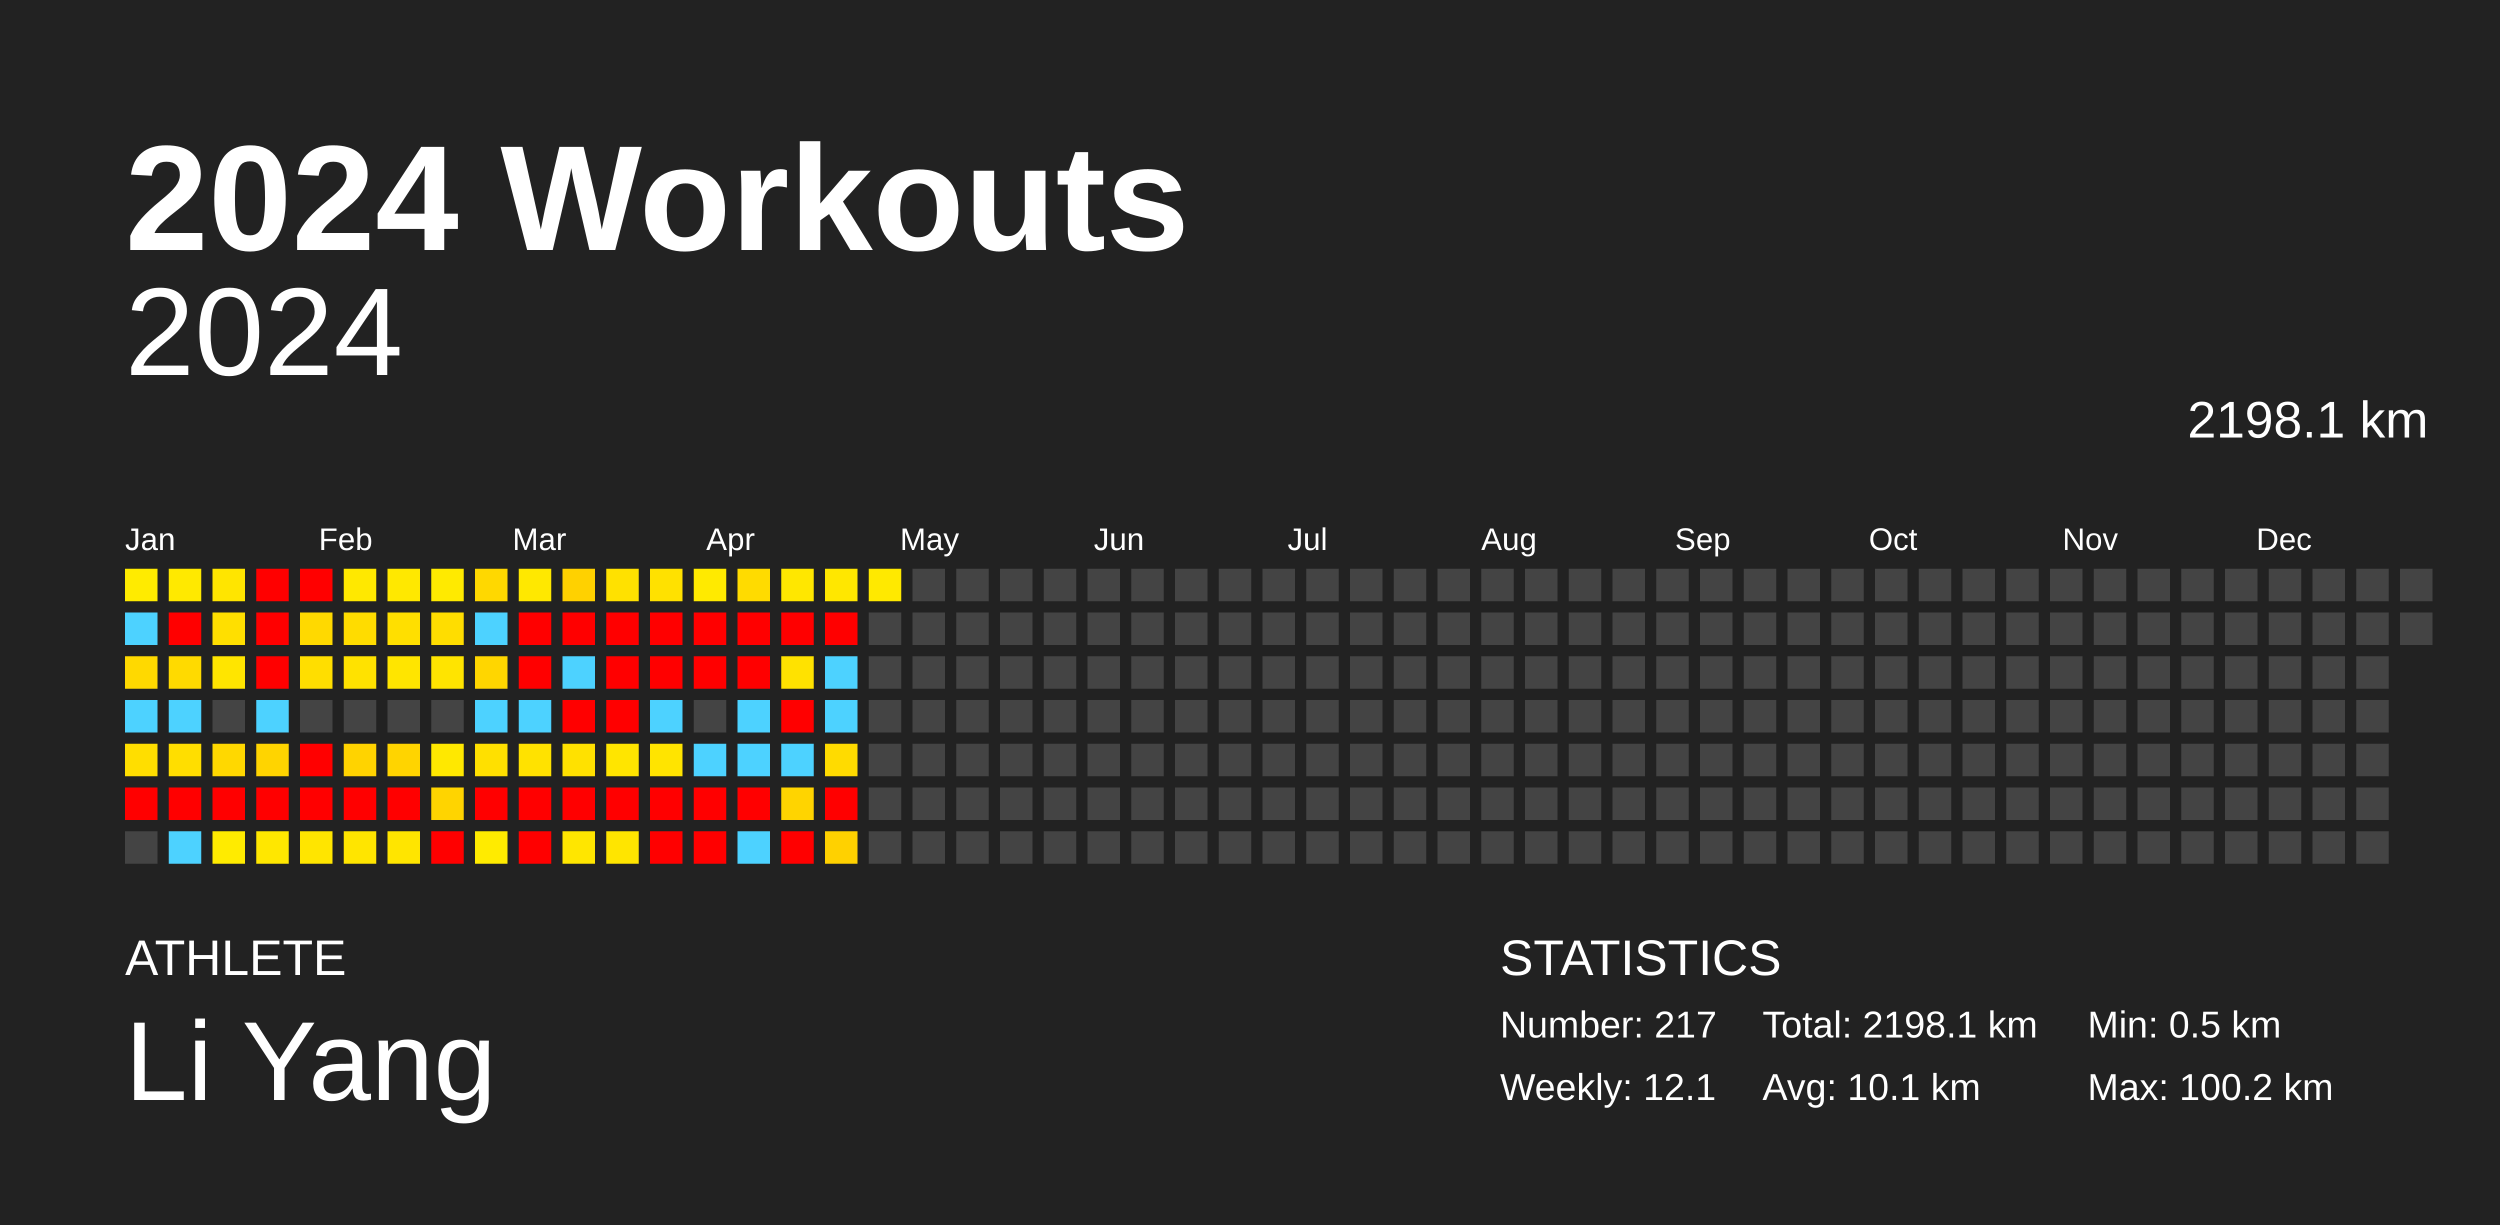
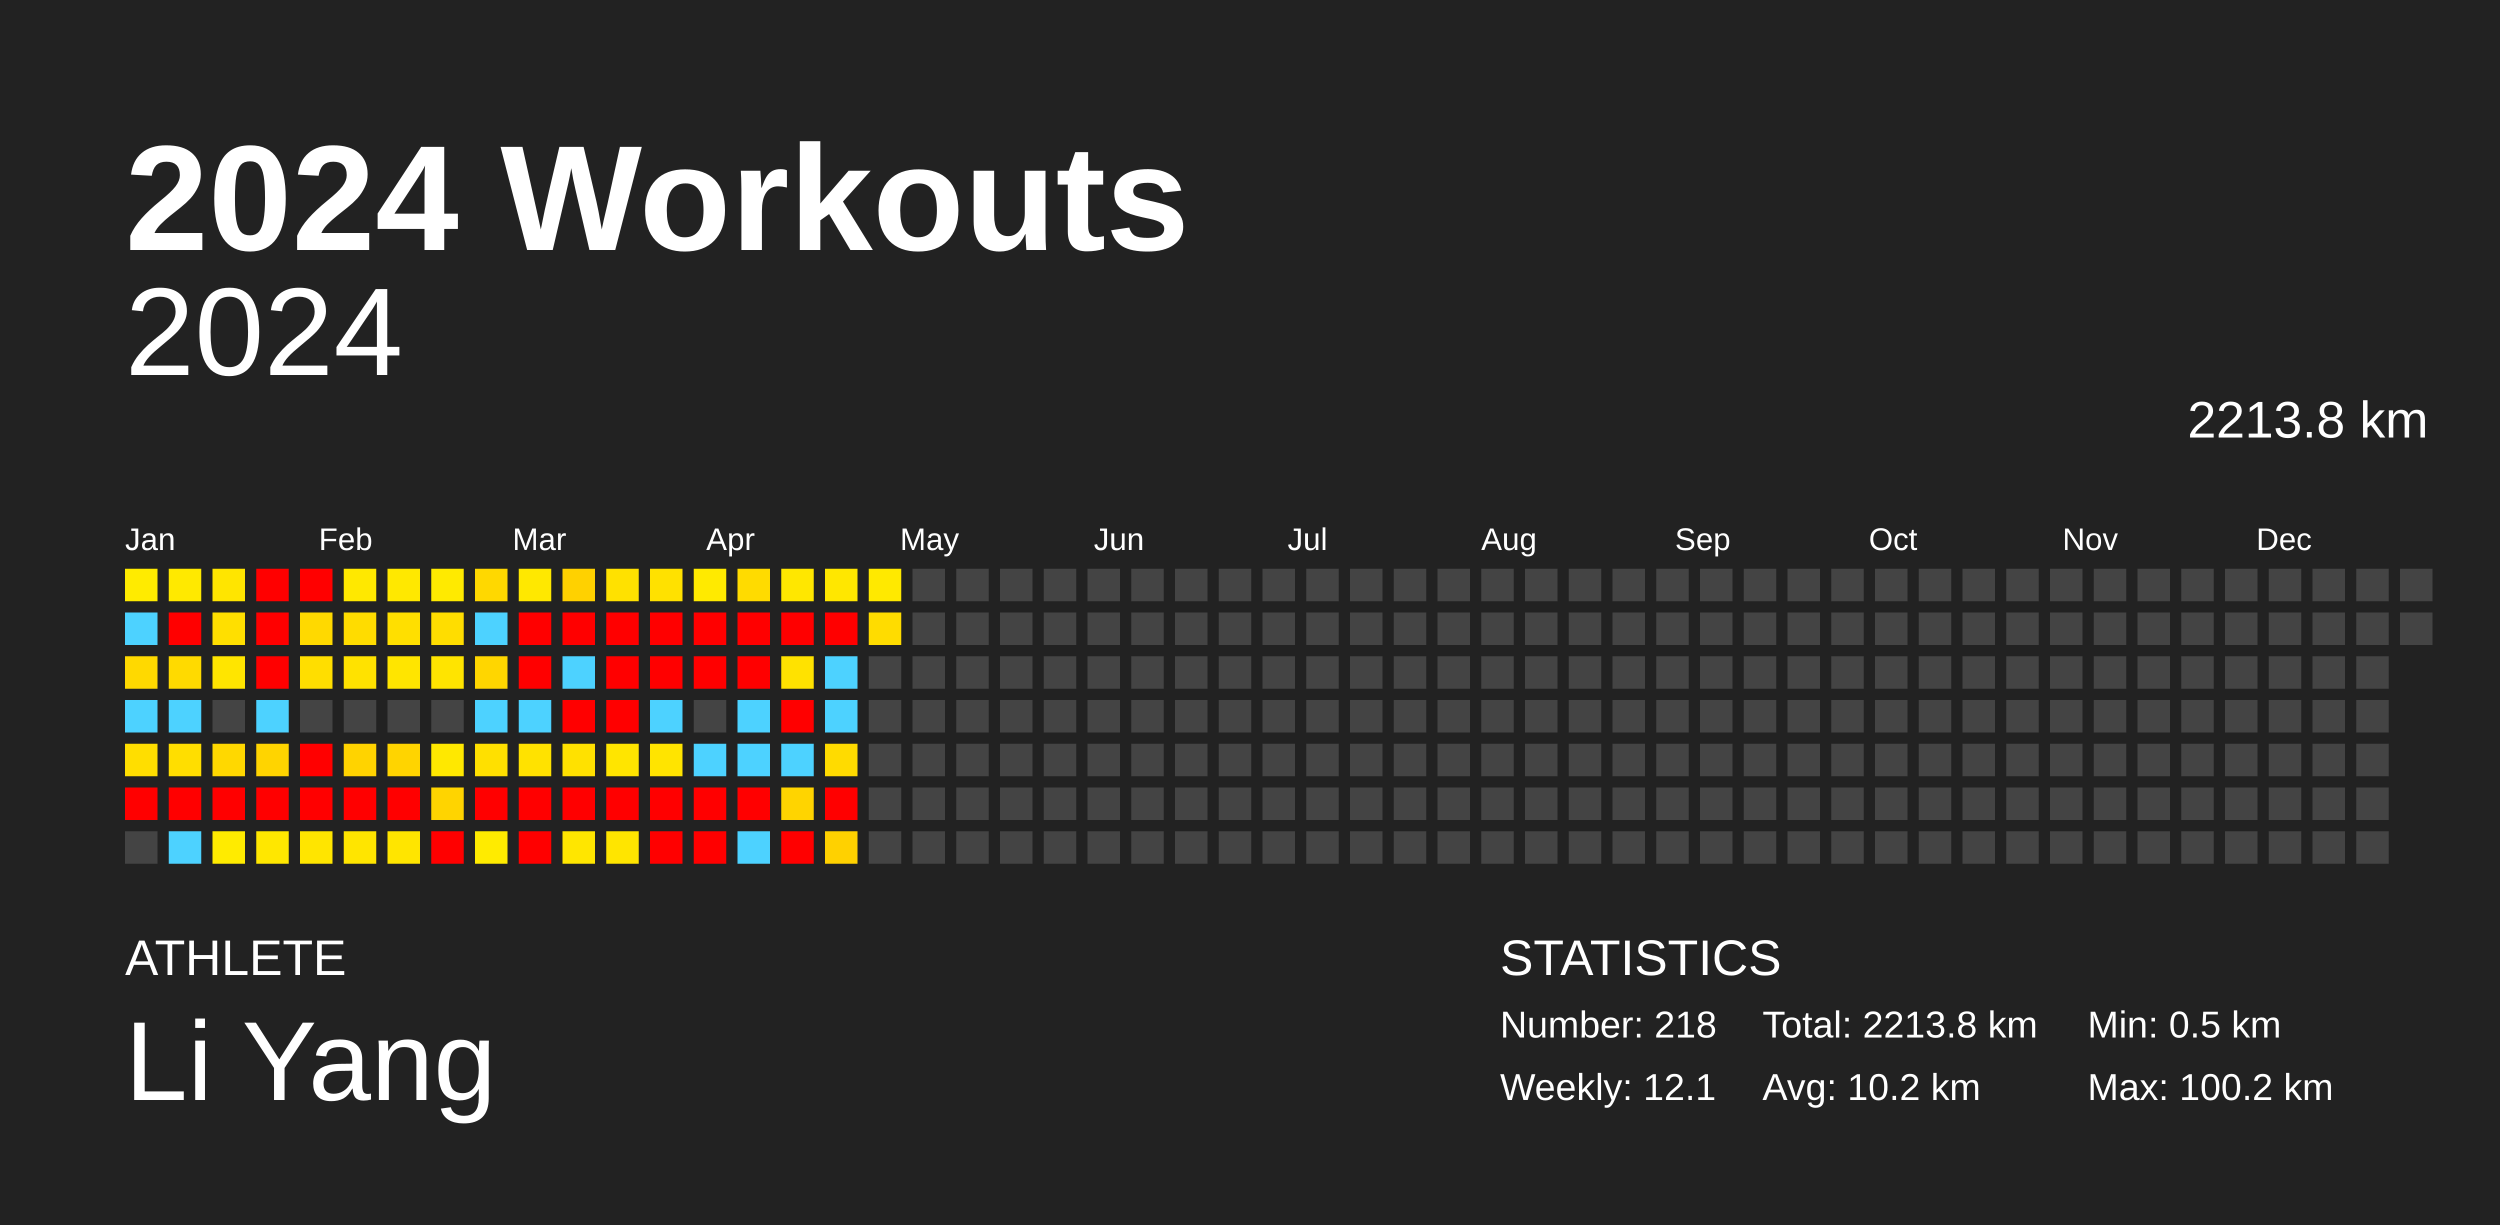
<svg xmlns="http://www.w3.org/2000/svg" baseProfile="full" height="98mm" version="1.1" viewBox="0,0,200,98" width="200mm">
  <defs />
  <rect fill="#222222" height="98" width="200" x="0" y="0" />
  <text fill="#FFFFFF" style="font-size:12px; font-family:Arial; font-weight:bold;" x="10" y="20">2024 Workouts</text>
  <text fill="#FFFFFF" style="font-size:4px; font-family:Arial" x="10" y="78">ATHLETE</text>
  <text fill="#FFFFFF" style="font-size:9px; font-family:Arial" x="10" y="88">Li Yang</text>
  <text fill="#FFFFFF" style="font-size:4px; font-family:Arial" x="120" y="78">STATISTICS</text>
-   <text fill="#FFFFFF" style="font-size:3px; font-family:Arial" x="120" y="83">Number: 217</text>
+   <text fill="#FFFFFF" style="font-size:3px; font-family:Arial" x="120" y="83">Number: 218</text>
  <text fill="#FFFFFF" style="font-size:3px; font-family:Arial" x="120" y="88">Weekly: 12.1</text>
-   <text fill="#FFFFFF" style="font-size:3px; font-family:Arial" x="141" y="83">Total: 2198.1 km</text>
-   <text fill="#FFFFFF" style="font-size:3px; font-family:Arial" x="141" y="88">Avg: 10.1 km</text>
+   <text fill="#FFFFFF" style="font-size:3px; font-family:Arial" x="141" y="83">Total: 2213.8 km</text>
+   <text fill="#FFFFFF" style="font-size:3px; font-family:Arial" x="141" y="88">Avg: 10.2 km</text>
  <text fill="#FFFFFF" style="font-size:3px; font-family:Arial" x="167" y="83">Min: 0.5 km</text>
  <text fill="#FFFFFF" style="font-size:3px; font-family:Arial" x="167" y="88">Max: 100.2 km</text>
  <text alignment-baseline="hanging" fill="#FFFFFF" style="font-size:10.0px; font-family:Arial;" x="10" y="30">2024</text>
-   <text alignment-baseline="hanging" fill="#FFFFFF" style="font-size:4.125px; font-family:Arial;" x="175" y="35">2198.1 km</text>
+   <text alignment-baseline="hanging" fill="#FFFFFF" style="font-size:4.125px; font-family:Arial;" x="175" y="35">2213.8 km</text>
  <text fill="#FFFFFF" style="font-size:2.5px; font-family:Arial" x="10.0" y="44">Jan</text>
  <text fill="#FFFFFF" style="font-size:2.5px; font-family:Arial" x="25.5" y="44">Feb</text>
  <text fill="#FFFFFF" style="font-size:2.5px; font-family:Arial" x="41.0" y="44">Mar</text>
  <text fill="#FFFFFF" style="font-size:2.5px; font-family:Arial" x="56.5" y="44">Apr</text>
  <text fill="#FFFFFF" style="font-size:2.5px; font-family:Arial" x="72.0" y="44">May</text>
  <text fill="#FFFFFF" style="font-size:2.5px; font-family:Arial" x="87.5" y="44">Jun</text>
  <text fill="#FFFFFF" style="font-size:2.5px; font-family:Arial" x="103.0" y="44">Jul</text>
  <text fill="#FFFFFF" style="font-size:2.5px; font-family:Arial" x="118.5" y="44">Aug</text>
  <text fill="#FFFFFF" style="font-size:2.5px; font-family:Arial" x="134.0" y="44">Sep</text>
  <text fill="#FFFFFF" style="font-size:2.5px; font-family:Arial" x="149.5" y="44">Oct</text>
  <text fill="#FFFFFF" style="font-size:2.5px; font-family:Arial" x="165.0" y="44">Nov</text>
  <text fill="#FFFFFF" style="font-size:2.5px; font-family:Arial" x="180.5" y="44">Dec</text>
  <rect fill="#ffeb00" height="2.6" width="2.6" x="10.0" y="45.5" />
  <rect fill="#4dd2ff" height="2.6" width="2.6" x="10.0" y="49.0" />
  <rect fill="#ffd900" height="2.6" width="2.6" x="10.0" y="52.5" />
  <rect fill="#4dd2ff" height="2.6" width="2.6" x="10.0" y="56.0" />
  <rect fill="#ffde00" height="2.6" width="2.6" x="10.0" y="59.5" />
  <rect fill="red" height="2.6" width="2.6" x="10.0" y="63.0" />
  <rect fill="#444444" height="2.6" width="2.6" x="10.0" y="66.5" />
  <rect fill="#ffe900" height="2.6" width="2.6" x="13.5" y="45.5" />
  <rect fill="red" height="2.6" width="2.6" x="13.5" y="49.0" />
  <rect fill="#ffda00" height="2.6" width="2.6" x="13.5" y="52.5" />
  <rect fill="#4dd2ff" height="2.6" width="2.6" x="13.5" y="56.0" />
  <rect fill="#ffde00" height="2.6" width="2.6" x="13.5" y="59.5" />
  <rect fill="red" height="2.6" width="2.6" x="13.5" y="63.0" />
  <rect fill="#4dd2ff" height="2.6" width="2.6" x="13.5" y="66.5" />
  <rect fill="#ffe500" height="2.6" width="2.6" x="17.0" y="45.5" />
  <rect fill="#ffdf00" height="2.6" width="2.6" x="17.0" y="49.0" />
  <rect fill="#ffe500" height="2.6" width="2.6" x="17.0" y="52.5" />
  <rect fill="#444444" height="2.6" width="2.6" x="17.0" y="56.0" />
  <rect fill="#ffd800" height="2.6" width="2.6" x="17.0" y="59.5" />
  <rect fill="red" height="2.6" width="2.6" x="17.0" y="63.0" />
  <rect fill="#ffeb00" height="2.6" width="2.6" x="17.0" y="66.5" />
  <rect fill="red" height="2.6" width="2.6" x="20.5" y="45.5" />
  <rect fill="red" height="2.6" width="2.6" x="20.5" y="49.0" />
  <rect fill="red" height="2.6" width="2.6" x="20.5" y="52.5" />
  <rect fill="#4dd2ff" height="2.6" width="2.6" x="20.5" y="56.0" />
  <rect fill="#ffd400" height="2.6" width="2.6" x="20.5" y="59.5" />
  <rect fill="red" height="2.6" width="2.6" x="20.5" y="63.0" />
  <rect fill="#ffe700" height="2.6" width="2.6" x="20.5" y="66.5" />
  <rect fill="red" height="2.6" width="2.6" x="24.0" y="45.5" />
  <rect fill="#ffd900" height="2.6" width="2.6" x="24.0" y="49.0" />
  <rect fill="#ffde00" height="2.6" width="2.6" x="24.0" y="52.5" />
  <rect fill="#444444" height="2.6" width="2.6" x="24.0" y="56.0" />
  <rect fill="red" height="2.6" width="2.6" x="24.0" y="59.5" />
  <rect fill="red" height="2.6" width="2.6" x="24.0" y="63.0" />
  <rect fill="#ffe500" height="2.6" width="2.6" x="24.0" y="66.5" />
  <rect fill="#ffe800" height="2.6" width="2.6" x="27.5" y="45.5" />
  <rect fill="#ffdc00" height="2.6" width="2.6" x="27.5" y="49.0" />
  <rect fill="#ffe200" height="2.6" width="2.6" x="27.5" y="52.5" />
  <rect fill="#444444" height="2.6" width="2.6" x="27.5" y="56.0" />
  <rect fill="#ffd300" height="2.6" width="2.6" x="27.5" y="59.5" />
  <rect fill="red" height="2.6" width="2.6" x="27.5" y="63.0" />
  <rect fill="#ffe500" height="2.6" width="2.6" x="27.5" y="66.5" />
  <rect fill="#ffe800" height="2.6" width="2.6" x="31.0" y="45.5" />
  <rect fill="#ffdf00" height="2.6" width="2.6" x="31.0" y="49.0" />
  <rect fill="#ffe500" height="2.6" width="2.6" x="31.0" y="52.5" />
  <rect fill="#444444" height="2.6" width="2.6" x="31.0" y="56.0" />
  <rect fill="#ffd400" height="2.6" width="2.6" x="31.0" y="59.5" />
  <rect fill="red" height="2.6" width="2.6" x="31.0" y="63.0" />
  <rect fill="#ffe500" height="2.6" width="2.6" x="31.0" y="66.5" />
  <rect fill="#ffea00" height="2.6" width="2.6" x="34.5" y="45.5" />
  <rect fill="#ffdd00" height="2.6" width="2.6" x="34.5" y="49.0" />
  <rect fill="#ffe400" height="2.6" width="2.6" x="34.5" y="52.5" />
  <rect fill="#444444" height="2.6" width="2.6" x="34.5" y="56.0" />
  <rect fill="#ffe800" height="2.6" width="2.6" x="34.5" y="59.5" />
  <rect fill="#ffd400" height="2.6" width="2.6" x="34.5" y="63.0" />
  <rect fill="red" height="2.6" width="2.6" x="34.5" y="66.5" />
  <rect fill="#ffd800" height="2.6" width="2.6" x="38.0" y="45.5" />
  <rect fill="#4dd2ff" height="2.6" width="2.6" x="38.0" y="49.0" />
  <rect fill="#ffd600" height="2.6" width="2.6" x="38.0" y="52.5" />
  <rect fill="#4dd2ff" height="2.6" width="2.6" x="38.0" y="56.0" />
  <rect fill="#ffe000" height="2.6" width="2.6" x="38.0" y="59.5" />
  <rect fill="red" height="2.6" width="2.6" x="38.0" y="63.0" />
  <rect fill="#ffeb00" height="2.6" width="2.6" x="38.0" y="66.5" />
  <rect fill="#ffe800" height="2.6" width="2.6" x="41.5" y="45.5" />
  <rect fill="red" height="2.6" width="2.6" x="41.5" y="49.0" />
  <rect fill="red" height="2.6" width="2.6" x="41.5" y="52.5" />
  <rect fill="#4dd2ff" height="2.6" width="2.6" x="41.5" y="56.0" />
  <rect fill="#ffe200" height="2.6" width="2.6" x="41.5" y="59.5" />
  <rect fill="red" height="2.6" width="2.6" x="41.5" y="63.0" />
  <rect fill="red" height="2.6" width="2.6" x="41.5" y="66.5" />
  <rect fill="#ffd100" height="2.6" width="2.6" x="45.0" y="45.5" />
  <rect fill="red" height="2.6" width="2.6" x="45.0" y="49.0" />
  <rect fill="#4dd2ff" height="2.6" width="2.6" x="45.0" y="52.5" />
  <rect fill="red" height="2.6" width="2.6" x="45.0" y="56.0" />
  <rect fill="#ffe100" height="2.6" width="2.6" x="45.0" y="59.5" />
  <rect fill="red" height="2.6" width="2.6" x="45.0" y="63.0" />
  <rect fill="#ffe600" height="2.6" width="2.6" x="45.0" y="66.5" />
  <rect fill="#ffe100" height="2.6" width="2.6" x="48.5" y="45.5" />
  <rect fill="red" height="2.6" width="2.6" x="48.5" y="49.0" />
  <rect fill="red" height="2.6" width="2.6" x="48.5" y="52.5" />
  <rect fill="red" height="2.6" width="2.6" x="48.5" y="56.0" />
  <rect fill="#ffe500" height="2.6" width="2.6" x="48.5" y="59.5" />
  <rect fill="red" height="2.6" width="2.6" x="48.5" y="63.0" />
  <rect fill="#ffe500" height="2.6" width="2.6" x="48.5" y="66.5" />
  <rect fill="#ffe100" height="2.6" width="2.6" x="52.0" y="45.5" />
  <rect fill="red" height="2.6" width="2.6" x="52.0" y="49.0" />
  <rect fill="red" height="2.6" width="2.6" x="52.0" y="52.5" />
  <rect fill="#4dd2ff" height="2.6" width="2.6" x="52.0" y="56.0" />
  <rect fill="#ffe400" height="2.6" width="2.6" x="52.0" y="59.5" />
  <rect fill="red" height="2.6" width="2.6" x="52.0" y="63.0" />
  <rect fill="red" height="2.6" width="2.6" x="52.0" y="66.5" />
  <rect fill="#ffea00" height="2.6" width="2.6" x="55.5" y="45.5" />
  <rect fill="red" height="2.6" width="2.6" x="55.5" y="49.0" />
  <rect fill="red" height="2.6" width="2.6" x="55.5" y="52.5" />
  <rect fill="#444444" height="2.6" width="2.6" x="55.5" y="56.0" />
  <rect fill="#4dd2ff" height="2.6" width="2.6" x="55.5" y="59.5" />
  <rect fill="red" height="2.6" width="2.6" x="55.5" y="63.0" />
  <rect fill="red" height="2.6" width="2.6" x="55.5" y="66.5" />
  <rect fill="#ffdb00" height="2.6" width="2.6" x="59.0" y="45.5" />
  <rect fill="red" height="2.6" width="2.6" x="59.0" y="49.0" />
  <rect fill="red" height="2.6" width="2.6" x="59.0" y="52.5" />
  <rect fill="#4dd2ff" height="2.6" width="2.6" x="59.0" y="56.0" />
  <rect fill="#4dd2ff" height="2.6" width="2.6" x="59.0" y="59.5" />
  <rect fill="red" height="2.6" width="2.6" x="59.0" y="63.0" />
  <rect fill="#4dd2ff" height="2.6" width="2.6" x="59.0" y="66.5" />
  <rect fill="#ffe700" height="2.6" width="2.6" x="62.5" y="45.5" />
  <rect fill="red" height="2.6" width="2.6" x="62.5" y="49.0" />
  <rect fill="#ffe200" height="2.6" width="2.6" x="62.5" y="52.5" />
  <rect fill="red" height="2.6" width="2.6" x="62.5" y="56.0" />
  <rect fill="#4dd2ff" height="2.6" width="2.6" x="62.5" y="59.5" />
  <rect fill="#ffd400" height="2.6" width="2.6" x="62.5" y="63.0" />
  <rect fill="red" height="2.6" width="2.6" x="62.5" y="66.5" />
  <rect fill="#ffe700" height="2.6" width="2.6" x="66.0" y="45.5" />
  <rect fill="red" height="2.6" width="2.6" x="66.0" y="49.0" />
  <rect fill="#4dd2ff" height="2.6" width="2.6" x="66.0" y="52.5" />
  <rect fill="#4dd2ff" height="2.6" width="2.6" x="66.0" y="56.0" />
  <rect fill="#ffdb00" height="2.6" width="2.6" x="66.0" y="59.5" />
  <rect fill="red" height="2.6" width="2.6" x="66.0" y="63.0" />
  <rect fill="#ffd100" height="2.6" width="2.6" x="66.0" y="66.5" />
  <rect fill="#ffe900" height="2.6" width="2.6" x="69.5" y="45.5" />
-   <rect fill="#444444" height="2.6" width="2.6" x="69.5" y="49.0" />
+   <rect fill="#ffdc00" height="2.6" width="2.6" x="69.5" y="49.0" />
  <rect fill="#444444" height="2.6" width="2.6" x="69.5" y="52.5" />
  <rect fill="#444444" height="2.6" width="2.6" x="69.5" y="56.0" />
  <rect fill="#444444" height="2.6" width="2.6" x="69.5" y="59.5" />
  <rect fill="#444444" height="2.6" width="2.6" x="69.5" y="63.0" />
  <rect fill="#444444" height="2.6" width="2.6" x="69.5" y="66.5" />
  <rect fill="#444444" height="2.6" width="2.6" x="73.0" y="45.5" />
  <rect fill="#444444" height="2.6" width="2.6" x="73.0" y="49.0" />
  <rect fill="#444444" height="2.6" width="2.6" x="73.0" y="52.5" />
  <rect fill="#444444" height="2.6" width="2.6" x="73.0" y="56.0" />
  <rect fill="#444444" height="2.6" width="2.6" x="73.0" y="59.5" />
  <rect fill="#444444" height="2.6" width="2.6" x="73.0" y="63.0" />
  <rect fill="#444444" height="2.6" width="2.6" x="73.0" y="66.5" />
  <rect fill="#444444" height="2.6" width="2.6" x="76.5" y="45.5" />
  <rect fill="#444444" height="2.6" width="2.6" x="76.5" y="49.0" />
  <rect fill="#444444" height="2.6" width="2.6" x="76.5" y="52.5" />
  <rect fill="#444444" height="2.6" width="2.6" x="76.5" y="56.0" />
  <rect fill="#444444" height="2.6" width="2.6" x="76.5" y="59.5" />
  <rect fill="#444444" height="2.6" width="2.6" x="76.5" y="63.0" />
  <rect fill="#444444" height="2.6" width="2.6" x="76.5" y="66.5" />
  <rect fill="#444444" height="2.6" width="2.6" x="80.0" y="45.5" />
  <rect fill="#444444" height="2.6" width="2.6" x="80.0" y="49.0" />
  <rect fill="#444444" height="2.6" width="2.6" x="80.0" y="52.5" />
  <rect fill="#444444" height="2.6" width="2.6" x="80.0" y="56.0" />
  <rect fill="#444444" height="2.6" width="2.6" x="80.0" y="59.5" />
  <rect fill="#444444" height="2.6" width="2.6" x="80.0" y="63.0" />
  <rect fill="#444444" height="2.6" width="2.6" x="80.0" y="66.5" />
  <rect fill="#444444" height="2.6" width="2.6" x="83.5" y="45.5" />
  <rect fill="#444444" height="2.6" width="2.6" x="83.5" y="49.0" />
  <rect fill="#444444" height="2.6" width="2.6" x="83.5" y="52.5" />
  <rect fill="#444444" height="2.6" width="2.6" x="83.5" y="56.0" />
  <rect fill="#444444" height="2.6" width="2.6" x="83.5" y="59.5" />
  <rect fill="#444444" height="2.6" width="2.6" x="83.5" y="63.0" />
  <rect fill="#444444" height="2.6" width="2.6" x="83.5" y="66.5" />
  <rect fill="#444444" height="2.6" width="2.6" x="87.0" y="45.5" />
  <rect fill="#444444" height="2.6" width="2.6" x="87.0" y="49.0" />
  <rect fill="#444444" height="2.6" width="2.6" x="87.0" y="52.5" />
  <rect fill="#444444" height="2.6" width="2.6" x="87.0" y="56.0" />
  <rect fill="#444444" height="2.6" width="2.6" x="87.0" y="59.5" />
  <rect fill="#444444" height="2.6" width="2.6" x="87.0" y="63.0" />
  <rect fill="#444444" height="2.6" width="2.6" x="87.0" y="66.5" />
  <rect fill="#444444" height="2.6" width="2.6" x="90.5" y="45.5" />
  <rect fill="#444444" height="2.6" width="2.6" x="90.5" y="49.0" />
  <rect fill="#444444" height="2.6" width="2.6" x="90.5" y="52.5" />
  <rect fill="#444444" height="2.6" width="2.6" x="90.5" y="56.0" />
  <rect fill="#444444" height="2.6" width="2.6" x="90.5" y="59.5" />
  <rect fill="#444444" height="2.6" width="2.6" x="90.5" y="63.0" />
  <rect fill="#444444" height="2.6" width="2.6" x="90.5" y="66.5" />
  <rect fill="#444444" height="2.6" width="2.6" x="94.0" y="45.5" />
  <rect fill="#444444" height="2.6" width="2.6" x="94.0" y="49.0" />
  <rect fill="#444444" height="2.6" width="2.6" x="94.0" y="52.5" />
  <rect fill="#444444" height="2.6" width="2.6" x="94.0" y="56.0" />
  <rect fill="#444444" height="2.6" width="2.6" x="94.0" y="59.5" />
  <rect fill="#444444" height="2.6" width="2.6" x="94.0" y="63.0" />
  <rect fill="#444444" height="2.6" width="2.6" x="94.0" y="66.5" />
  <rect fill="#444444" height="2.6" width="2.6" x="97.5" y="45.5" />
  <rect fill="#444444" height="2.6" width="2.6" x="97.5" y="49.0" />
  <rect fill="#444444" height="2.6" width="2.6" x="97.5" y="52.5" />
  <rect fill="#444444" height="2.6" width="2.6" x="97.5" y="56.0" />
  <rect fill="#444444" height="2.6" width="2.6" x="97.5" y="59.5" />
  <rect fill="#444444" height="2.6" width="2.6" x="97.5" y="63.0" />
  <rect fill="#444444" height="2.6" width="2.6" x="97.5" y="66.5" />
  <rect fill="#444444" height="2.6" width="2.6" x="101.0" y="45.5" />
  <rect fill="#444444" height="2.6" width="2.6" x="101.0" y="49.0" />
  <rect fill="#444444" height="2.6" width="2.6" x="101.0" y="52.5" />
  <rect fill="#444444" height="2.6" width="2.6" x="101.0" y="56.0" />
  <rect fill="#444444" height="2.6" width="2.6" x="101.0" y="59.5" />
  <rect fill="#444444" height="2.6" width="2.6" x="101.0" y="63.0" />
  <rect fill="#444444" height="2.6" width="2.6" x="101.0" y="66.5" />
  <rect fill="#444444" height="2.6" width="2.6" x="104.5" y="45.5" />
  <rect fill="#444444" height="2.6" width="2.6" x="104.5" y="49.0" />
  <rect fill="#444444" height="2.6" width="2.6" x="104.5" y="52.5" />
  <rect fill="#444444" height="2.6" width="2.6" x="104.5" y="56.0" />
  <rect fill="#444444" height="2.6" width="2.6" x="104.5" y="59.5" />
  <rect fill="#444444" height="2.6" width="2.6" x="104.5" y="63.0" />
  <rect fill="#444444" height="2.6" width="2.6" x="104.5" y="66.5" />
  <rect fill="#444444" height="2.6" width="2.6" x="108.0" y="45.5" />
  <rect fill="#444444" height="2.6" width="2.6" x="108.0" y="49.0" />
  <rect fill="#444444" height="2.6" width="2.6" x="108.0" y="52.5" />
  <rect fill="#444444" height="2.6" width="2.6" x="108.0" y="56.0" />
  <rect fill="#444444" height="2.6" width="2.6" x="108.0" y="59.5" />
  <rect fill="#444444" height="2.6" width="2.6" x="108.0" y="63.0" />
  <rect fill="#444444" height="2.6" width="2.6" x="108.0" y="66.5" />
  <rect fill="#444444" height="2.6" width="2.6" x="111.5" y="45.5" />
  <rect fill="#444444" height="2.6" width="2.6" x="111.5" y="49.0" />
  <rect fill="#444444" height="2.6" width="2.6" x="111.5" y="52.5" />
  <rect fill="#444444" height="2.6" width="2.6" x="111.5" y="56.0" />
  <rect fill="#444444" height="2.6" width="2.6" x="111.5" y="59.5" />
  <rect fill="#444444" height="2.6" width="2.6" x="111.5" y="63.0" />
  <rect fill="#444444" height="2.6" width="2.6" x="111.5" y="66.5" />
  <rect fill="#444444" height="2.6" width="2.6" x="115.0" y="45.5" />
  <rect fill="#444444" height="2.6" width="2.6" x="115.0" y="49.0" />
  <rect fill="#444444" height="2.6" width="2.6" x="115.0" y="52.5" />
  <rect fill="#444444" height="2.6" width="2.6" x="115.0" y="56.0" />
  <rect fill="#444444" height="2.6" width="2.6" x="115.0" y="59.5" />
  <rect fill="#444444" height="2.6" width="2.6" x="115.0" y="63.0" />
  <rect fill="#444444" height="2.6" width="2.6" x="115.0" y="66.5" />
  <rect fill="#444444" height="2.6" width="2.6" x="118.5" y="45.5" />
  <rect fill="#444444" height="2.6" width="2.6" x="118.5" y="49.0" />
  <rect fill="#444444" height="2.6" width="2.6" x="118.5" y="52.5" />
  <rect fill="#444444" height="2.6" width="2.6" x="118.5" y="56.0" />
  <rect fill="#444444" height="2.6" width="2.6" x="118.5" y="59.5" />
  <rect fill="#444444" height="2.6" width="2.6" x="118.5" y="63.0" />
  <rect fill="#444444" height="2.6" width="2.6" x="118.5" y="66.5" />
  <rect fill="#444444" height="2.6" width="2.6" x="122.0" y="45.5" />
  <rect fill="#444444" height="2.6" width="2.6" x="122.0" y="49.0" />
  <rect fill="#444444" height="2.6" width="2.6" x="122.0" y="52.5" />
  <rect fill="#444444" height="2.6" width="2.6" x="122.0" y="56.0" />
  <rect fill="#444444" height="2.6" width="2.6" x="122.0" y="59.5" />
  <rect fill="#444444" height="2.6" width="2.6" x="122.0" y="63.0" />
  <rect fill="#444444" height="2.6" width="2.6" x="122.0" y="66.5" />
  <rect fill="#444444" height="2.6" width="2.6" x="125.5" y="45.5" />
  <rect fill="#444444" height="2.6" width="2.6" x="125.5" y="49.0" />
  <rect fill="#444444" height="2.6" width="2.6" x="125.5" y="52.5" />
  <rect fill="#444444" height="2.6" width="2.6" x="125.5" y="56.0" />
  <rect fill="#444444" height="2.6" width="2.6" x="125.5" y="59.5" />
  <rect fill="#444444" height="2.6" width="2.6" x="125.5" y="63.0" />
  <rect fill="#444444" height="2.6" width="2.6" x="125.5" y="66.5" />
  <rect fill="#444444" height="2.6" width="2.6" x="129.0" y="45.5" />
  <rect fill="#444444" height="2.6" width="2.6" x="129.0" y="49.0" />
  <rect fill="#444444" height="2.6" width="2.6" x="129.0" y="52.5" />
  <rect fill="#444444" height="2.6" width="2.6" x="129.0" y="56.0" />
  <rect fill="#444444" height="2.6" width="2.6" x="129.0" y="59.5" />
  <rect fill="#444444" height="2.6" width="2.6" x="129.0" y="63.0" />
  <rect fill="#444444" height="2.6" width="2.6" x="129.0" y="66.5" />
  <rect fill="#444444" height="2.6" width="2.6" x="132.5" y="45.5" />
  <rect fill="#444444" height="2.6" width="2.6" x="132.5" y="49.0" />
  <rect fill="#444444" height="2.6" width="2.6" x="132.5" y="52.5" />
  <rect fill="#444444" height="2.6" width="2.6" x="132.5" y="56.0" />
  <rect fill="#444444" height="2.6" width="2.6" x="132.5" y="59.5" />
  <rect fill="#444444" height="2.6" width="2.6" x="132.5" y="63.0" />
  <rect fill="#444444" height="2.6" width="2.6" x="132.5" y="66.5" />
  <rect fill="#444444" height="2.6" width="2.6" x="136.0" y="45.5" />
  <rect fill="#444444" height="2.6" width="2.6" x="136.0" y="49.0" />
  <rect fill="#444444" height="2.6" width="2.6" x="136.0" y="52.5" />
  <rect fill="#444444" height="2.6" width="2.6" x="136.0" y="56.0" />
  <rect fill="#444444" height="2.6" width="2.6" x="136.0" y="59.5" />
  <rect fill="#444444" height="2.6" width="2.6" x="136.0" y="63.0" />
  <rect fill="#444444" height="2.6" width="2.6" x="136.0" y="66.5" />
  <rect fill="#444444" height="2.6" width="2.6" x="139.5" y="45.5" />
  <rect fill="#444444" height="2.6" width="2.6" x="139.5" y="49.0" />
  <rect fill="#444444" height="2.6" width="2.6" x="139.5" y="52.5" />
  <rect fill="#444444" height="2.6" width="2.6" x="139.5" y="56.0" />
  <rect fill="#444444" height="2.6" width="2.6" x="139.5" y="59.5" />
  <rect fill="#444444" height="2.6" width="2.6" x="139.5" y="63.0" />
  <rect fill="#444444" height="2.6" width="2.6" x="139.5" y="66.5" />
  <rect fill="#444444" height="2.6" width="2.6" x="143.0" y="45.5" />
  <rect fill="#444444" height="2.6" width="2.6" x="143.0" y="49.0" />
  <rect fill="#444444" height="2.6" width="2.6" x="143.0" y="52.5" />
  <rect fill="#444444" height="2.6" width="2.6" x="143.0" y="56.0" />
  <rect fill="#444444" height="2.6" width="2.6" x="143.0" y="59.5" />
  <rect fill="#444444" height="2.6" width="2.6" x="143.0" y="63.0" />
  <rect fill="#444444" height="2.6" width="2.6" x="143.0" y="66.5" />
  <rect fill="#444444" height="2.6" width="2.6" x="146.5" y="45.5" />
  <rect fill="#444444" height="2.6" width="2.6" x="146.5" y="49.0" />
  <rect fill="#444444" height="2.6" width="2.6" x="146.5" y="52.5" />
  <rect fill="#444444" height="2.6" width="2.6" x="146.5" y="56.0" />
  <rect fill="#444444" height="2.6" width="2.6" x="146.5" y="59.5" />
  <rect fill="#444444" height="2.6" width="2.6" x="146.5" y="63.0" />
  <rect fill="#444444" height="2.6" width="2.6" x="146.5" y="66.5" />
  <rect fill="#444444" height="2.6" width="2.6" x="150.0" y="45.5" />
  <rect fill="#444444" height="2.6" width="2.6" x="150.0" y="49.0" />
  <rect fill="#444444" height="2.6" width="2.6" x="150.0" y="52.5" />
  <rect fill="#444444" height="2.6" width="2.6" x="150.0" y="56.0" />
  <rect fill="#444444" height="2.6" width="2.6" x="150.0" y="59.5" />
  <rect fill="#444444" height="2.6" width="2.6" x="150.0" y="63.0" />
  <rect fill="#444444" height="2.6" width="2.6" x="150.0" y="66.5" />
  <rect fill="#444444" height="2.6" width="2.6" x="153.5" y="45.5" />
  <rect fill="#444444" height="2.6" width="2.6" x="153.5" y="49.0" />
  <rect fill="#444444" height="2.6" width="2.6" x="153.5" y="52.5" />
  <rect fill="#444444" height="2.6" width="2.6" x="153.5" y="56.0" />
  <rect fill="#444444" height="2.6" width="2.6" x="153.5" y="59.5" />
  <rect fill="#444444" height="2.6" width="2.6" x="153.5" y="63.0" />
  <rect fill="#444444" height="2.6" width="2.6" x="153.5" y="66.5" />
  <rect fill="#444444" height="2.6" width="2.6" x="157.0" y="45.5" />
  <rect fill="#444444" height="2.6" width="2.6" x="157.0" y="49.0" />
  <rect fill="#444444" height="2.6" width="2.6" x="157.0" y="52.5" />
  <rect fill="#444444" height="2.6" width="2.6" x="157.0" y="56.0" />
  <rect fill="#444444" height="2.6" width="2.6" x="157.0" y="59.5" />
  <rect fill="#444444" height="2.6" width="2.6" x="157.0" y="63.0" />
  <rect fill="#444444" height="2.6" width="2.6" x="157.0" y="66.5" />
  <rect fill="#444444" height="2.6" width="2.6" x="160.5" y="45.5" />
  <rect fill="#444444" height="2.6" width="2.6" x="160.5" y="49.0" />
  <rect fill="#444444" height="2.6" width="2.6" x="160.5" y="52.5" />
  <rect fill="#444444" height="2.6" width="2.6" x="160.5" y="56.0" />
  <rect fill="#444444" height="2.6" width="2.6" x="160.5" y="59.5" />
  <rect fill="#444444" height="2.6" width="2.6" x="160.5" y="63.0" />
  <rect fill="#444444" height="2.6" width="2.6" x="160.5" y="66.5" />
  <rect fill="#444444" height="2.6" width="2.6" x="164.0" y="45.5" />
  <rect fill="#444444" height="2.6" width="2.6" x="164.0" y="49.0" />
  <rect fill="#444444" height="2.6" width="2.6" x="164.0" y="52.5" />
  <rect fill="#444444" height="2.6" width="2.6" x="164.0" y="56.0" />
  <rect fill="#444444" height="2.6" width="2.6" x="164.0" y="59.5" />
  <rect fill="#444444" height="2.6" width="2.6" x="164.0" y="63.0" />
  <rect fill="#444444" height="2.6" width="2.6" x="164.0" y="66.5" />
  <rect fill="#444444" height="2.6" width="2.6" x="167.5" y="45.5" />
  <rect fill="#444444" height="2.6" width="2.6" x="167.5" y="49.0" />
  <rect fill="#444444" height="2.6" width="2.6" x="167.5" y="52.5" />
  <rect fill="#444444" height="2.6" width="2.6" x="167.5" y="56.0" />
  <rect fill="#444444" height="2.6" width="2.6" x="167.5" y="59.5" />
  <rect fill="#444444" height="2.6" width="2.6" x="167.5" y="63.0" />
  <rect fill="#444444" height="2.6" width="2.6" x="167.5" y="66.5" />
  <rect fill="#444444" height="2.6" width="2.6" x="171.0" y="45.5" />
  <rect fill="#444444" height="2.6" width="2.6" x="171.0" y="49.0" />
  <rect fill="#444444" height="2.6" width="2.6" x="171.0" y="52.5" />
  <rect fill="#444444" height="2.6" width="2.6" x="171.0" y="56.0" />
  <rect fill="#444444" height="2.6" width="2.6" x="171.0" y="59.5" />
  <rect fill="#444444" height="2.6" width="2.6" x="171.0" y="63.0" />
  <rect fill="#444444" height="2.6" width="2.6" x="171.0" y="66.5" />
  <rect fill="#444444" height="2.6" width="2.6" x="174.5" y="45.5" />
  <rect fill="#444444" height="2.6" width="2.6" x="174.5" y="49.0" />
  <rect fill="#444444" height="2.6" width="2.6" x="174.5" y="52.5" />
  <rect fill="#444444" height="2.6" width="2.6" x="174.5" y="56.0" />
  <rect fill="#444444" height="2.6" width="2.6" x="174.5" y="59.5" />
  <rect fill="#444444" height="2.6" width="2.6" x="174.5" y="63.0" />
  <rect fill="#444444" height="2.6" width="2.6" x="174.5" y="66.5" />
  <rect fill="#444444" height="2.6" width="2.6" x="178.0" y="45.5" />
  <rect fill="#444444" height="2.6" width="2.6" x="178.0" y="49.0" />
  <rect fill="#444444" height="2.6" width="2.6" x="178.0" y="52.5" />
  <rect fill="#444444" height="2.6" width="2.6" x="178.0" y="56.0" />
  <rect fill="#444444" height="2.6" width="2.6" x="178.0" y="59.5" />
  <rect fill="#444444" height="2.6" width="2.6" x="178.0" y="63.0" />
  <rect fill="#444444" height="2.6" width="2.6" x="178.0" y="66.5" />
  <rect fill="#444444" height="2.6" width="2.6" x="181.5" y="45.5" />
  <rect fill="#444444" height="2.6" width="2.6" x="181.5" y="49.0" />
  <rect fill="#444444" height="2.6" width="2.6" x="181.5" y="52.5" />
  <rect fill="#444444" height="2.6" width="2.6" x="181.5" y="56.0" />
  <rect fill="#444444" height="2.6" width="2.6" x="181.5" y="59.5" />
  <rect fill="#444444" height="2.6" width="2.6" x="181.5" y="63.0" />
  <rect fill="#444444" height="2.6" width="2.6" x="181.5" y="66.5" />
  <rect fill="#444444" height="2.6" width="2.6" x="185.0" y="45.5" />
  <rect fill="#444444" height="2.6" width="2.6" x="185.0" y="49.0" />
  <rect fill="#444444" height="2.6" width="2.6" x="185.0" y="52.5" />
  <rect fill="#444444" height="2.6" width="2.6" x="185.0" y="56.0" />
  <rect fill="#444444" height="2.6" width="2.6" x="185.0" y="59.5" />
  <rect fill="#444444" height="2.6" width="2.6" x="185.0" y="63.0" />
  <rect fill="#444444" height="2.6" width="2.6" x="185.0" y="66.5" />
  <rect fill="#444444" height="2.6" width="2.6" x="188.5" y="45.5" />
  <rect fill="#444444" height="2.6" width="2.6" x="188.5" y="49.0" />
  <rect fill="#444444" height="2.6" width="2.6" x="188.5" y="52.5" />
  <rect fill="#444444" height="2.6" width="2.6" x="188.5" y="56.0" />
  <rect fill="#444444" height="2.6" width="2.6" x="188.5" y="59.5" />
  <rect fill="#444444" height="2.6" width="2.6" x="188.5" y="63.0" />
  <rect fill="#444444" height="2.6" width="2.6" x="188.5" y="66.5" />
  <rect fill="#444444" height="2.6" width="2.6" x="192.0" y="45.5" />
  <rect fill="#444444" height="2.6" width="2.6" x="192.0" y="49.0" />
</svg>
